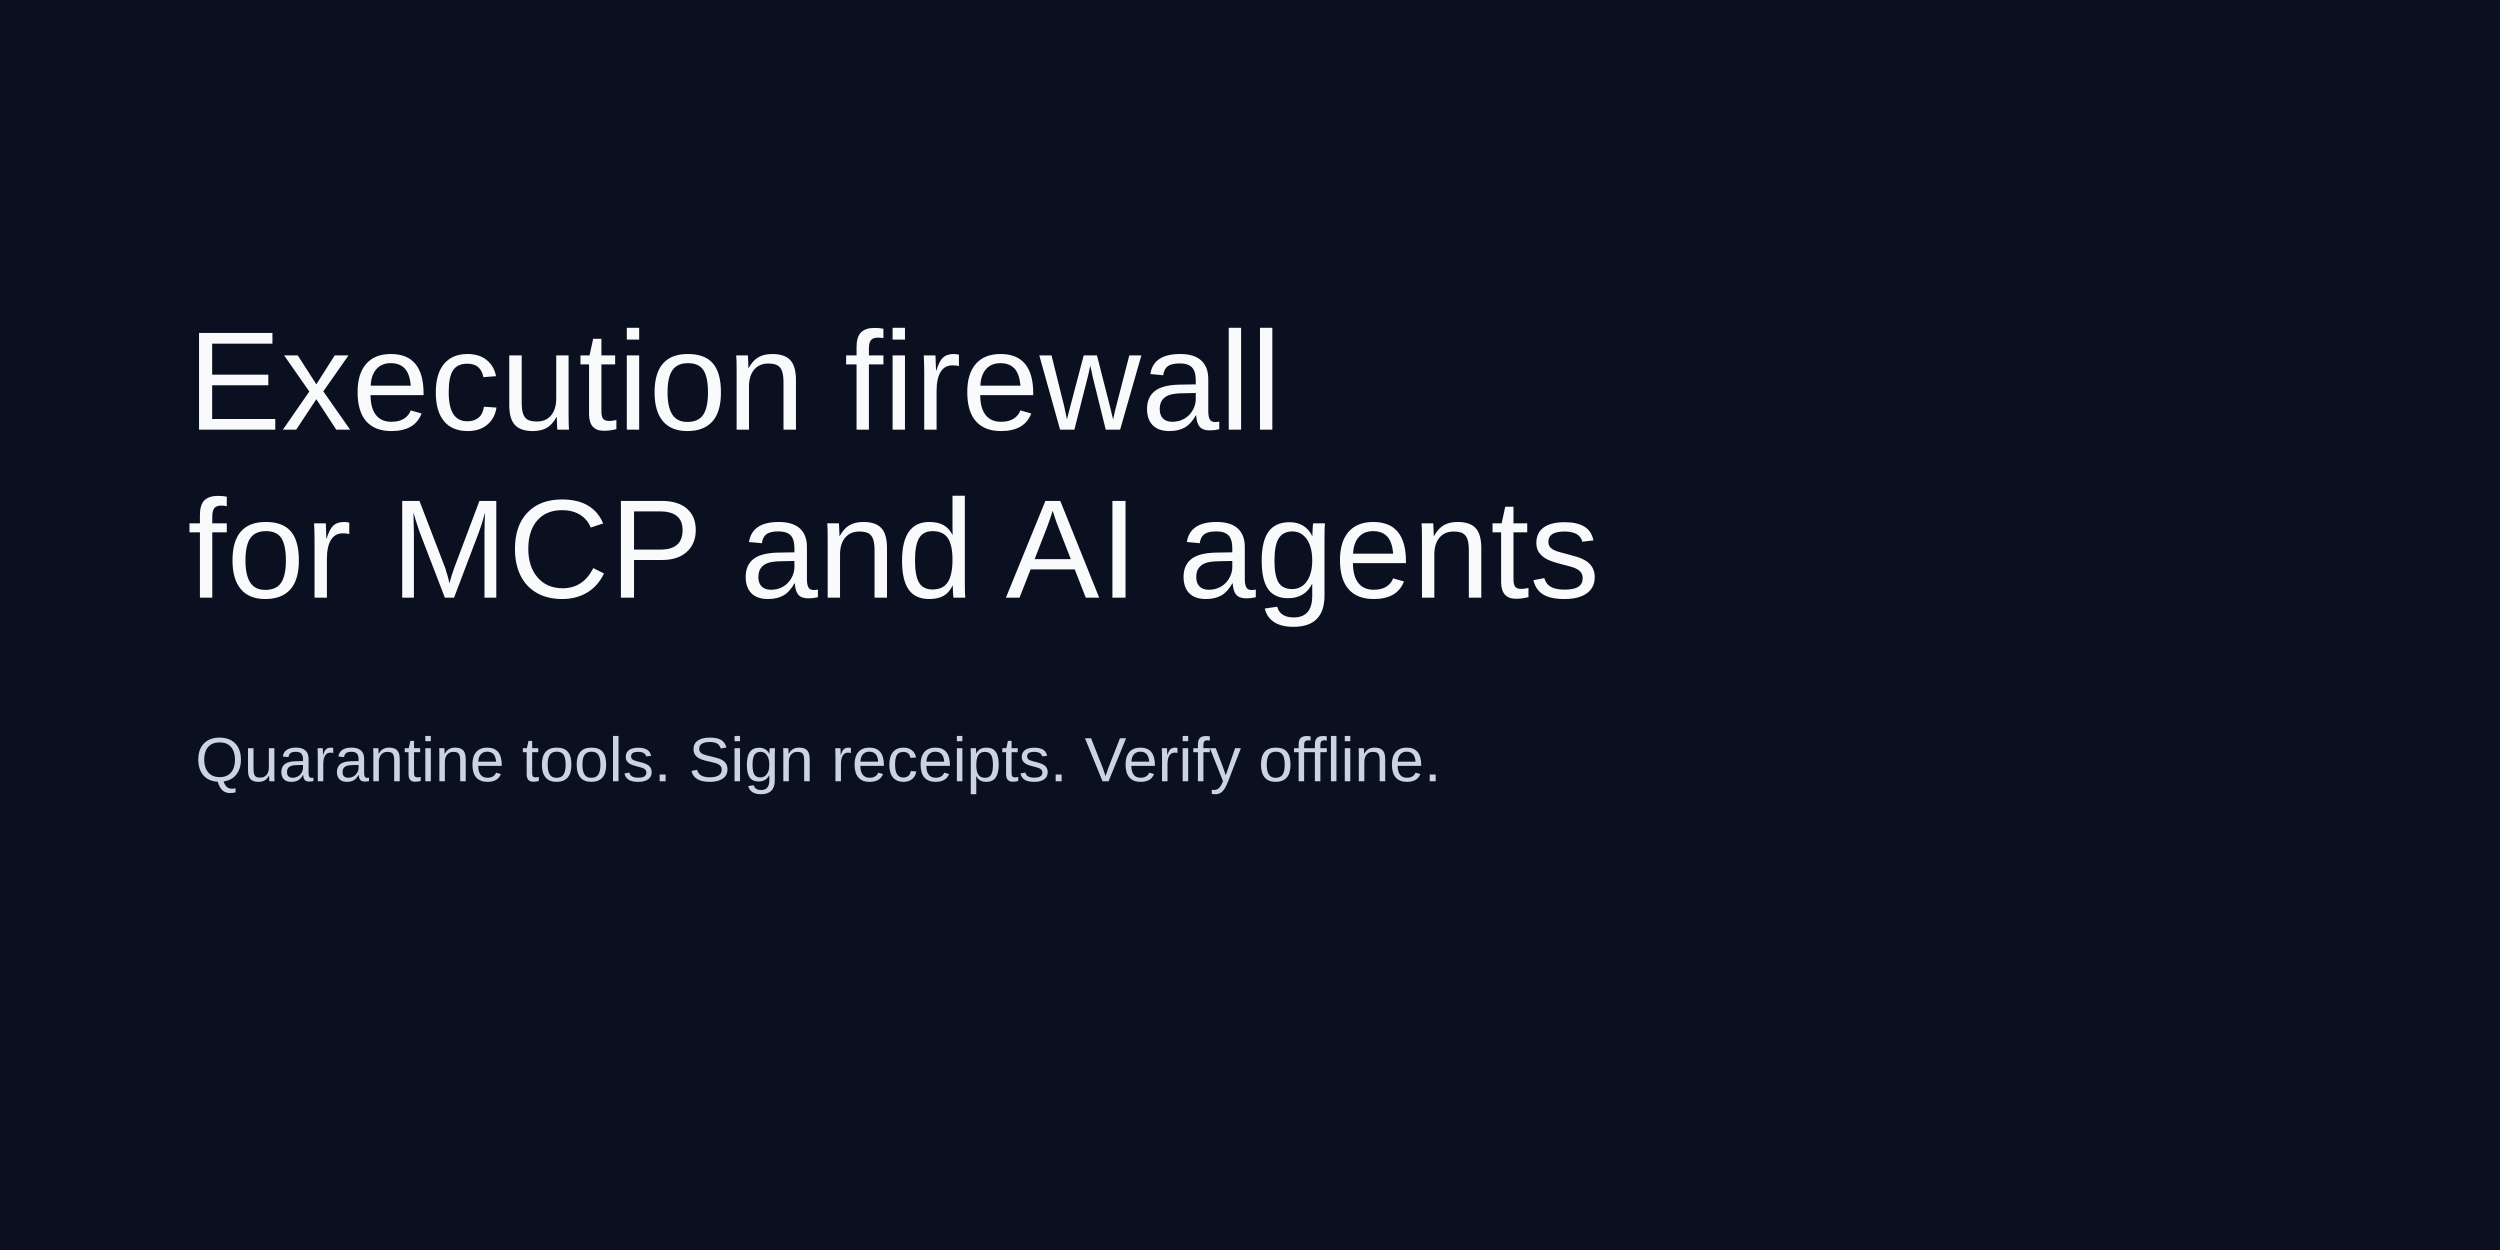
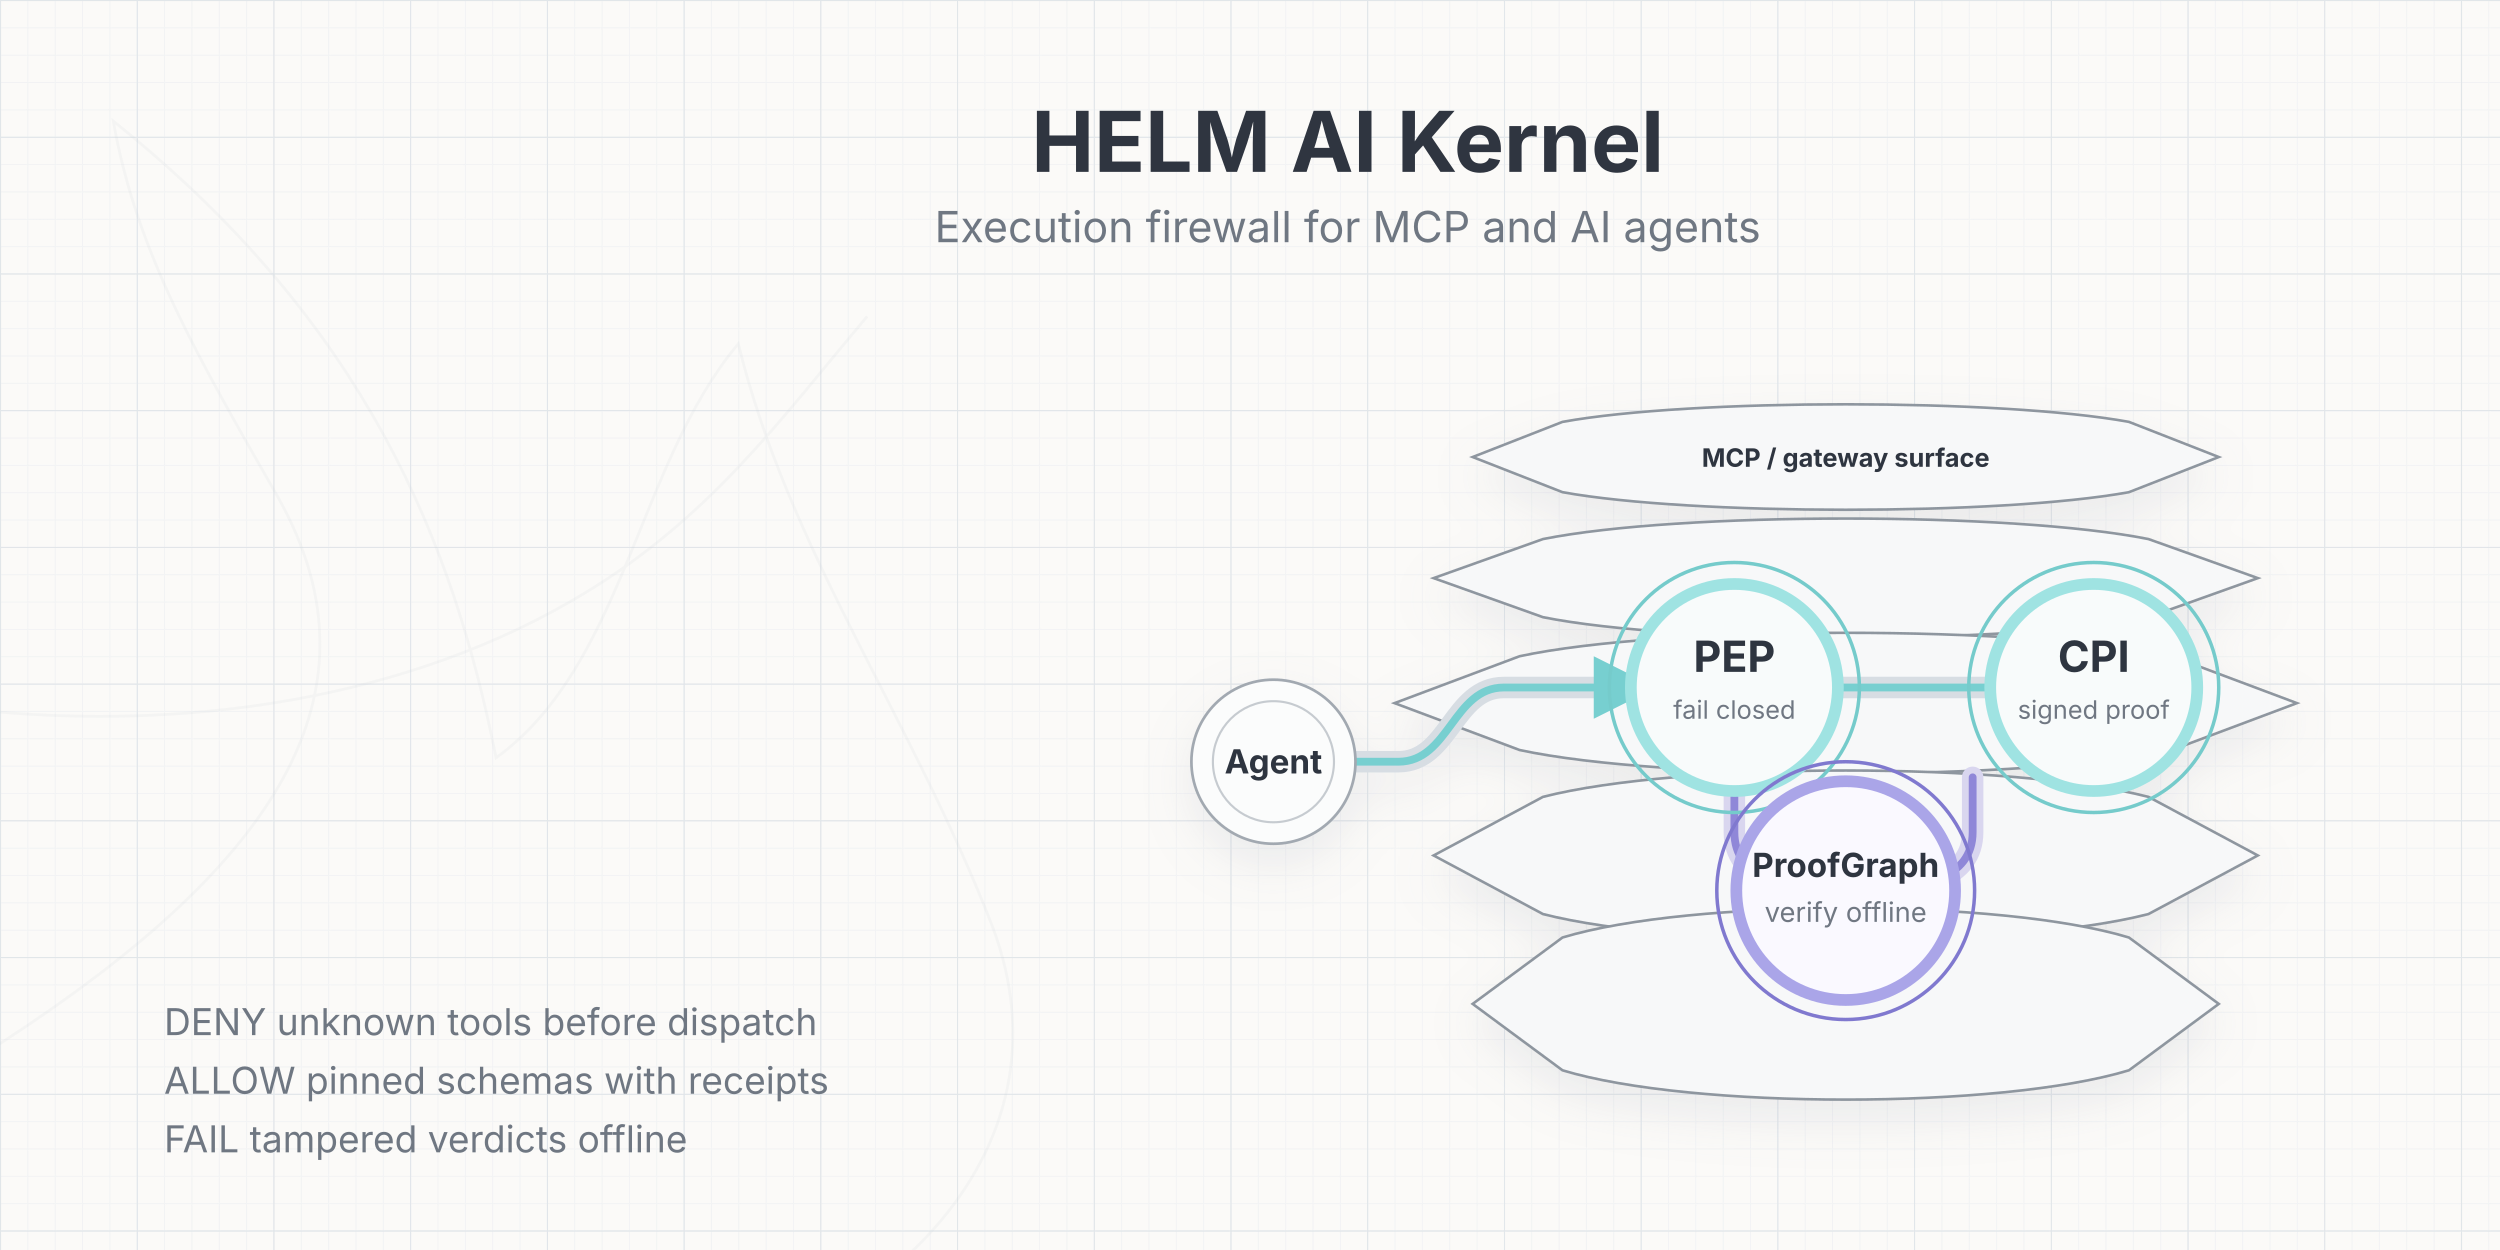
- <svg xmlns="http://www.w3.org/2000/svg" width="1280" height="640">
-   <rect width="1280" height="640" fill="#0b1020" />
-   <text x="96" y="220" fill="#f8fafc" font-family="Arial" font-size="72">Execution firewall</text>
-   <text x="96" y="306" fill="#f8fafc" font-family="Arial" font-size="72">for MCP and AI agents</text>
-   <text x="100" y="400" fill="#cbd5e1" font-family="Arial" font-size="32">Quarantine tools. Sign receipts. Verify offline.</text>
+ <svg xmlns="http://www.w3.org/2000/svg" width="1280" height="640" viewBox="0 0 1280 640" role="img" aria-labelledby="title desc">
+   <defs>
+     <pattern id="minorGrid" width="14" height="14" patternUnits="userSpaceOnUse">
+       <path d="M14 0H0V14" fill="none" stroke="#eef1f3" stroke-width="1" />
+     </pattern>
+     <pattern id="majorGrid" width="70" height="70" patternUnits="userSpaceOnUse">
+       <path d="M70 0H0V70" fill="none" stroke="#dfe4e8" stroke-width="1.1" />
+     </pattern>
+     <filter id="softShadow" x="-20%" y="-20%" width="140%" height="140%">
+       <feDropShadow dx="0" dy="10" stdDeviation="12" flood-color="#9aa3ad" flood-opacity="0.17" />
+     </filter>
+     <marker id="arrowTeal" markerWidth="12" markerHeight="12" refX="10" refY="6" orient="auto">
+       <path d="M2 2L10 6L2 10Z" fill="#77cfd0" />
+     </marker>
+     <style>
+       .sans { font-family: ui-sans-serif, -apple-system, BlinkMacSystemFont, "Segoe UI", sans-serif; }
+       .ink { fill: #2f3540; }
+       .muted { fill: #6f7782; }
+       .layer { fill: #f7f8f9; stroke: #8e969f; stroke-width: 1.35; }
+       .small { font-size: 13px; font-weight: 650; }
+       .label { font-size: 17px; font-weight: 650; }
+       .nodeHead { font-size: 22px; font-weight: 720; }
+     </style>
+   </defs>
+   <rect width="1280" height="640" fill="#fbfaf8" />
+   <rect width="1280" height="640" fill="url(#minorGrid)" opacity="0.72" />
+   <rect width="1280" height="640" fill="url(#majorGrid)" opacity="0.9" />
+   <g opacity="0.15" fill="none" stroke="#cbd0d5" stroke-width="1.4">
+     <path d="M-12 542C134 450 202 360 142 254C102 184 70 130 58 62C188 166 232 278 254 388C320 340 326 238 378 176C404 282 466 366 508 474C552 590 454 690 300 718" />
+     <path d="M-40 360C82 378 202 360 292 308C362 268 400 214 444 162" />
+   </g>
+   <g transform="translate(690 88)" text-anchor="middle">
+     <text class="sans ink" x="0" y="0" font-size="43" font-weight="730">HELM AI Kernel</text>
+     <text class="sans muted" x="0" y="36" font-size="22">Execution firewall for MCP and AI agents</text>
+   </g>
+   <g transform="translate(540 178)" filter="url(#softShadow)">
+     <g class="sans" text-anchor="middle">
+       <path class="layer" d="M214 56L260 38C326 26 484 26 550 38L596 56L550 74C484 86 326 86 260 74Z" />
+       <text class="small ink" x="405" y="61">MCP / gateway surface</text>
+       <path class="layer" d="M194 118L250 98C320 84 490 84 560 98L616 118L560 138C490 152 320 152 250 138Z" />
+       <path class="layer" d="M174 182L238 158C312 142 498 142 572 158L636 182L572 206C498 222 312 222 238 206Z" />
+       <path class="layer" d="M194 260L250 230C320 212 490 212 560 230L616 260L560 290C490 308 320 308 250 290Z" />
+       <path class="layer" d="M214 336L260 302C326 282 484 282 550 302L596 336L550 370C484 390 326 390 260 370Z" />
+     </g>
+     <path d="M112 212H176C202 212 204 174 230 174H308" fill="none" stroke="#d7dde3" stroke-width="11" stroke-linecap="round" />
+     <path d="M112 212H176C202 212 204 174 230 174H308" fill="none" stroke="#77cfd0" stroke-width="4" stroke-linecap="round" marker-end="url(#arrowTeal)" />
+     <path d="M392 174H548" fill="none" stroke="#d7dde3" stroke-width="11" stroke-linecap="round" />
+     <path d="M392 174H548" fill="none" stroke="#77cfd0" stroke-width="4" stroke-linecap="round" marker-end="url(#arrowTeal)" />
+     <path d="M348 220V248C348 272 374 278 405 278" fill="none" stroke="#d9d6ef" stroke-width="11" stroke-linecap="round" />
+     <path d="M348 220V248C348 272 374 278 405 278" fill="none" stroke="#8f87d8" stroke-width="4" stroke-linecap="round" />
+     <path d="M470 220V248C470 272 444 278 408 278" fill="none" stroke="#d9d6ef" stroke-width="11" stroke-linecap="round" />
+     <path d="M470 220V248C470 272 444 278 408 278" fill="none" stroke="#8f87d8" stroke-width="4" stroke-linecap="round" />
+     <g class="sans" text-anchor="middle">
+       <circle cx="112" cy="212" r="42" fill="#fbfcfc" stroke="#a2a9b1" stroke-width="1.4" />
+       <circle cx="112" cy="212" r="31" fill="none" stroke="#c6cbd0" stroke-width="1.1" />
+       <text class="label ink" x="112" y="218">Agent</text>
+       <circle cx="348" cy="174" r="53" fill="#f8fbfb" stroke="#9fe3e2" stroke-width="6" />
+       <circle cx="348" cy="174" r="64" fill="none" stroke="#74cbcb" stroke-width="1.8" />
+       <text class="nodeHead ink" x="348" y="166">PEP</text>
+       <text class="muted" x="348" y="190" font-size="13">fail closed</text>
+       <circle cx="532" cy="174" r="53" fill="#f8fbfb" stroke="#9fe3e2" stroke-width="6" />
+       <circle cx="532" cy="174" r="64" fill="none" stroke="#74cbcb" stroke-width="1.8" />
+       <text class="nodeHead ink" x="532" y="166">CPI</text>
+       <text class="muted" x="532" y="190" font-size="13">signed proof</text>
+       <circle cx="405" cy="278" r="56" fill="#faf9ff" stroke="#aaa5e8" stroke-width="6" />
+       <circle cx="405" cy="278" r="66" fill="none" stroke="#8079cf" stroke-width="1.8" />
+       <text class="label ink" x="405" y="271">ProofGraph</text>
+       <text class="muted" x="405" y="294" font-size="14">verify offline</text>
+     </g>
+   </g>
+   <g class="sans muted" transform="translate(84 530)">
+     <text x="0" y="0" font-size="19">DENY unknown tools before dispatch</text>
+     <text x="0" y="30" font-size="19">ALLOW pinned schemas with receipts</text>
+     <text x="0" y="60" font-size="19">FAIL tampered verdicts offline</text>
+   </g>
</svg>
